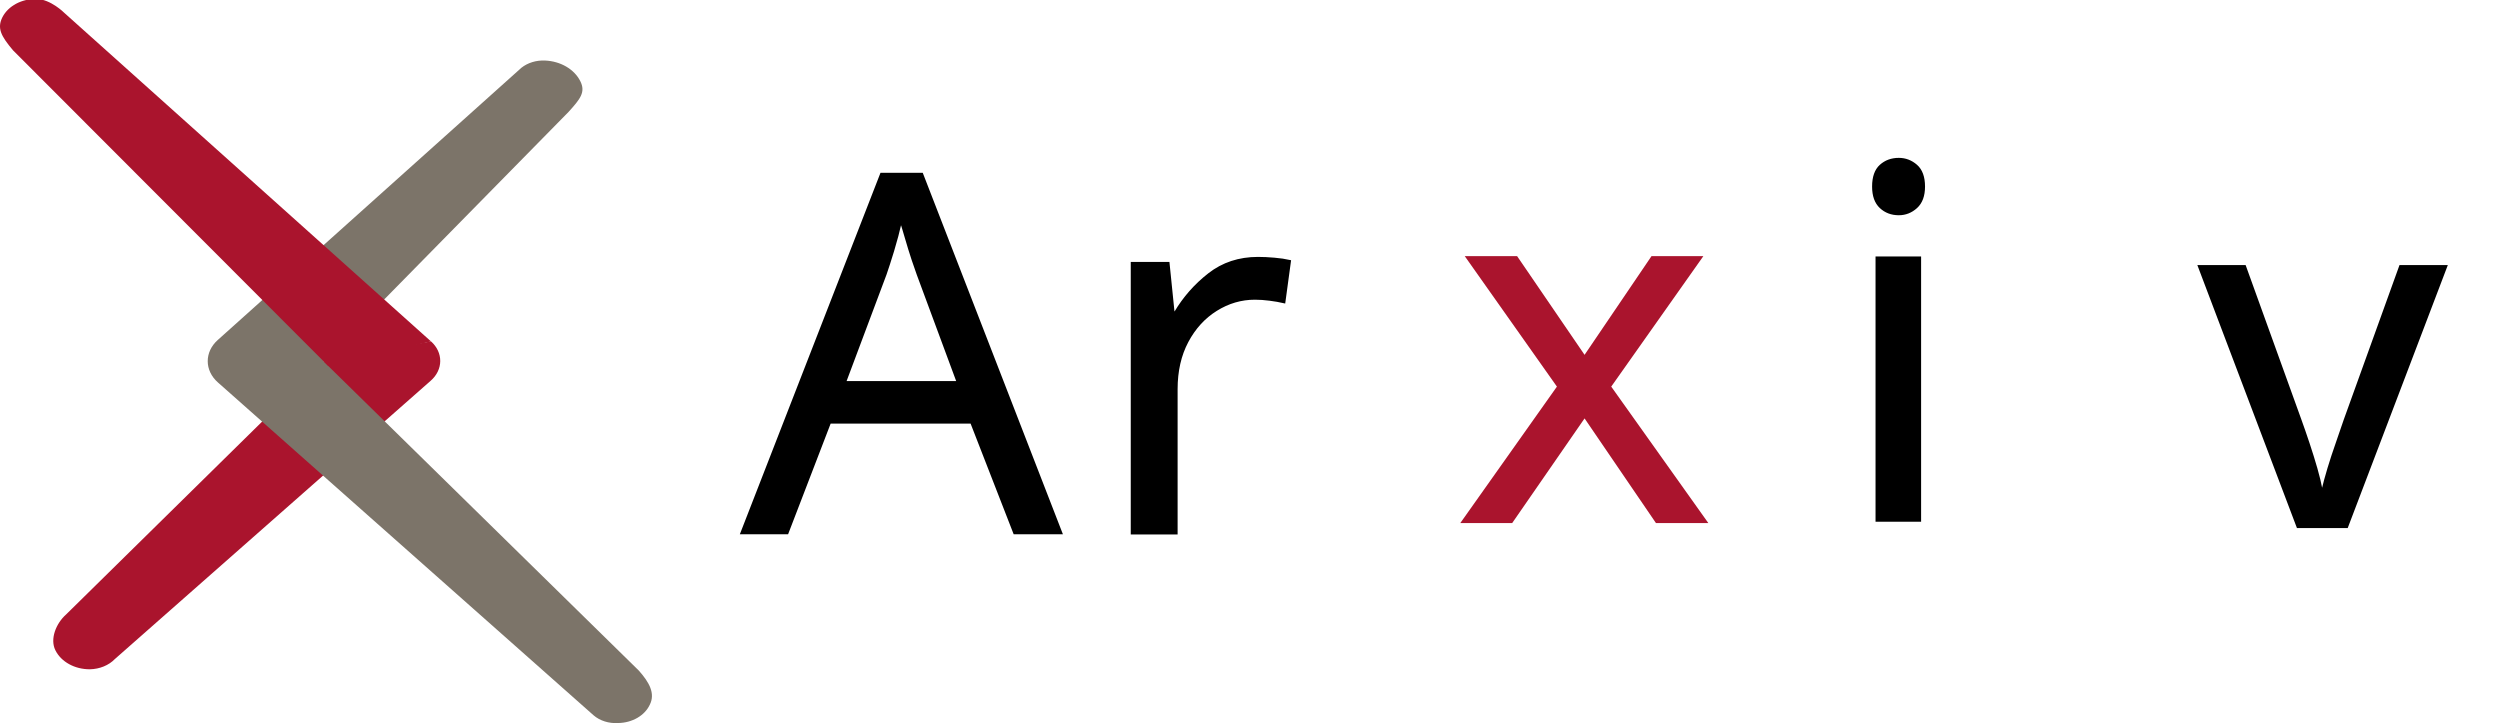
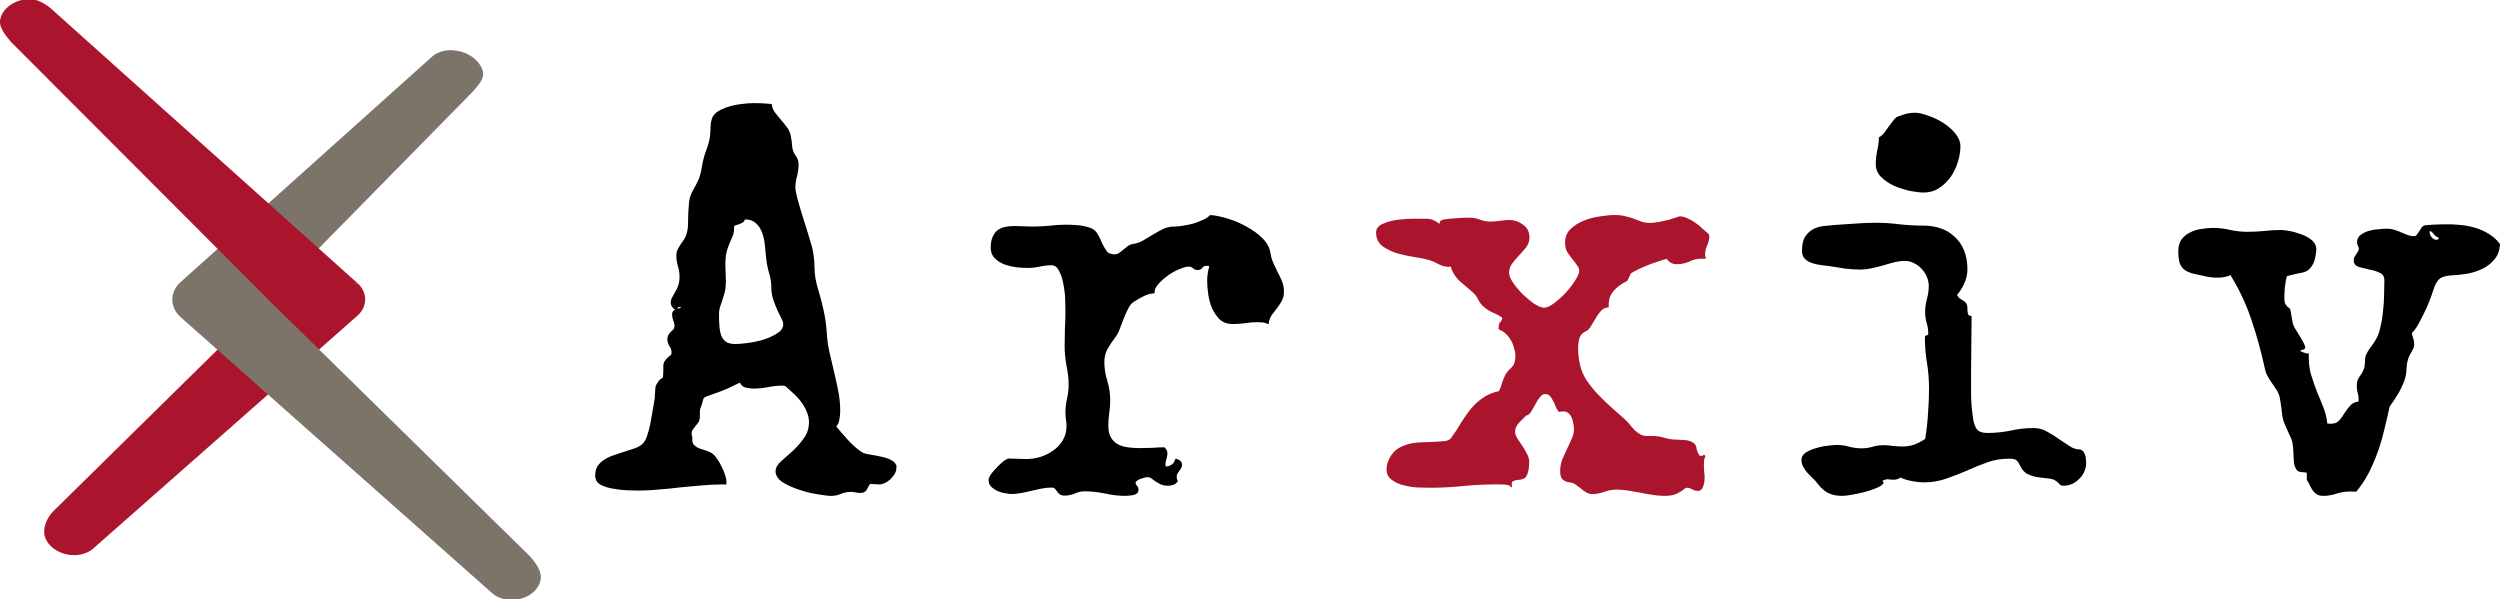
- <svg xmlns="http://www.w3.org/2000/svg" id="primary_logo" data-name="primary logo" viewBox="0 0 1056 305" version="1.1" width="1056" height="305">
+ <svg xmlns="http://www.w3.org/2000/svg" id="primary_logo" data-name="primary logo" viewBox="0 0 1273 305" version="1.1" width="1273" height="305">
  <defs id="defs7" />
  <g id="g12" transform="matrix(3.319779,0,0,2.75248,-288.2554,-0.4544102)">
    <path d="m 486.149,277.877 -32.741,38.852 c -1.286,1.372 -2.084,3.777 -1.365,5.5 a 4.705,4.705 0 0 0 4.4,2.914 4.191,4.191 0 0 0 3.16,-1.563 l 40.191,-42.714 a 4.417,4.417 0 0 0 0.042,-6.042 z" transform="translate(-358.165,-222.27)" fill="#aa142d" id="path4" />
    <path d="m 486.149,277.877 31.187,-38.268 c 1.492,-1.989 2.2,-3.03 1.492,-4.723 a 5.142,5.142 0 0 0 -4.481,-3.161 v 0 a 4.024,4.024 0 0 0 -3.008,1.108 L 472.711,274.6 a 4.769,4.769 0 0 0 0.015,6.53 l 47.786,51.07 a 3.913,3.913 0 0 0 3.137,1.192 4.394,4.394 0 0 0 4.027,-2.818 c 0.719,-1.727 -0.076,-3.438 -1.4,-5.23 L 486.152,277.88" transform="translate(-358.165,-222.27)" fill="#7c7469" id="path5" />
    <path d="M 499.833,274.828 453.169,224.4 c 0,0 -1.713,-2.08 -3.524,-2.124 a 4.607,4.607 0 0 0 -4.338,2.788 c -0.705,1.692 -0.2,2.88 1.349,5.1 l 40.093,48.422" transform="translate(-358.165,-222.27)" fill="#aa142d" id="path6" />
  </g>
-   <g id="g1" transform="translate(0,4.023921)">
-     <text xml:space="preserve" style="font-size:211.466px;line-height:1;font-family:'Special Elite';-inkscape-font-specification:'Special Elite';text-align:start;letter-spacing:0.522px;word-spacing:4.016px;writing-mode:lr-tb;direction:ltr;text-anchor:start;fill:#000000;fill-opacity:1;fill-rule:evenodd;stroke:#000000;stroke-width:1.052;stroke-linecap:round;stroke-dasharray:none;stroke-opacity:1" x="313.28" y="221.116" id="text8">
-       <tspan id="tspan8" x="313.28" y="221.116" style="stroke-width:1.052">A</tspan>
-     </text>
-     <text xml:space="preserve" style="font-size:212.761px;line-height:1;font-family:'Special Elite';-inkscape-font-specification:'Special Elite';text-align:start;letter-spacing:0.525px;word-spacing:4.041px;writing-mode:lr-tb;direction:ltr;text-anchor:start;fill:#000000;fill-opacity:1;fill-rule:evenodd;stroke:#000000;stroke-width:1.059;stroke-linecap:round;stroke-dasharray:none;stroke-opacity:1" x="460.082" y="221.196" id="text9">
-       <tspan id="tspan9" x="460.082" y="221.196" style="stroke-width:1.059">r</tspan>
-     </text>
-     <text xml:space="preserve" style="font-size:208.408px;line-height:1;font-family:'Special Elite';-inkscape-font-specification:'Special Elite';text-align:start;letter-spacing:0.515px;word-spacing:3.958px;writing-mode:lr-tb;direction:ltr;text-anchor:start;display:inline;fill:#aa142d;fill-opacity:1;fill-rule:evenodd;stroke:#aa142d;stroke-width:1.037;stroke-linecap:round;stroke-dasharray:none;stroke-opacity:1" x="614.091" y="216.388" id="text10">
-       <tspan id="tspan10" x="614.091" y="216.388" style="fill:#aa142d;fill-opacity:1;stroke:#aa142d;stroke-width:1.037;stroke-opacity:1">x</tspan>
-     </text>
-     <text xml:space="preserve" style="font-size:207.131px;line-height:1;font-family:'Special Elite';-inkscape-font-specification:'Special Elite';text-align:start;letter-spacing:0.511px;word-spacing:3.934px;writing-mode:lr-tb;direction:ltr;text-anchor:start;fill:#000000;fill-opacity:1;fill-rule:evenodd;stroke:#000000;stroke-width:1.031;stroke-linecap:round;stroke-dasharray:none;stroke-opacity:1" x="775.134" y="215.834" id="text11">
-       <tspan id="tspan11" x="775.134" y="215.834" style="stroke-width:1.031">i</tspan>
-     </text>
-     <text xml:space="preserve" style="font-size:205.366px;line-height:1;font-family:'Special Elite';-inkscape-font-specification:'Special Elite';text-align:start;letter-spacing:0.507px;word-spacing:3.9px;writing-mode:lr-tb;direction:ltr;text-anchor:start;fill:#000000;fill-opacity:1;fill-rule:evenodd;stroke:#000000;stroke-width:1.022;stroke-linecap:round;stroke-dasharray:none;stroke-opacity:1" x="928.893" y="218.519" id="text12">
-       <tspan id="tspan12" x="928.893" y="218.519" style="stroke-width:1.022">v</tspan>
-     </text>
+   <g id="g1" transform="matrix(1.308136,0,0,1.309802,-105.952,-41.97654)" style="stroke-width:0.764">
+     <path d="m 429.545,213.785 q 0,1.136 -0.62,2.272 -0.62,1.033 -1.549,1.962 -0.929,0.826 -2.065,1.446 -1.136,0.516 -2.168,0.516 -0.723,0 -1.446,-0.103 -0.723,-0.103 -1.446,-0.103 -0.929,0 -1.239,0.62 -0.31,0.516 -0.62,1.136 -0.207,0.62 -0.723,1.136 -0.516,0.62 -1.859,0.62 -0.826,0 -1.755,-0.207 -0.929,-0.207 -1.859,-0.207 -1.962,0 -3.82,0.723 -1.755,0.826 -3.82,0.826 -1.755,0 -5.266,-0.62 -3.511,-0.516 -7.125,-1.755 -3.511,-1.136 -6.195,-2.788 -2.685,-1.755 -2.685,-4.027 0,-1.755 1.962,-3.511 2.065,-1.859 4.543,-4.027 2.478,-2.272 4.44,-5.059 2.065,-2.788 2.065,-6.505 0,-2.168 -0.929,-4.233 -0.826,-2.065 -2.168,-3.82 -1.342,-1.859 -3.098,-3.407 -1.652,-1.549 -3.201,-2.891 -0.516,-0.207 -1.549,-0.207 -2.788,0 -5.576,0.62 -2.788,0.516 -5.576,0.516 -1.446,0 -2.994,-0.413 -1.446,-0.413 -1.962,-2.065 -2.685,1.342 -5.369,2.581 -2.685,1.136 -5.473,2.065 -1.755,0.62 -2.581,0.929 -0.723,0.31 -1.136,0.723 -0.31,0.413 -0.516,1.239 -0.103,0.826 -0.723,2.375 -0.413,1.033 -0.413,1.859 0,0.826 0,1.859 0,1.342 -0.516,2.168 -0.516,0.723 -1.136,1.446 -0.516,0.62 -1.033,1.342 -0.516,0.723 -0.516,1.859 0,0.929 0.31,1.652 l -0.103,0.516 q 0,1.549 0.826,2.478 0.826,0.826 1.962,1.342 1.239,0.413 2.581,0.826 1.342,0.413 2.375,1.033 1.033,0.62 1.962,2.065 1.033,1.342 1.755,2.994 0.826,1.549 1.342,3.201 0.516,1.549 0.516,2.685 v 0.516 h -1.342 q -4.13,0 -8.26,0.413 -4.027,0.31 -8.054,0.723 -4.027,0.516 -8.157,0.826 -4.027,0.413 -8.157,0.413 -1.446,0 -4.233,-0.103 -2.685,-0.103 -5.369,-0.62 -2.685,-0.413 -4.75,-1.446 -1.962,-1.136 -1.962,-3.201 0,-2.168 0.929,-3.614 1.033,-1.446 2.581,-2.375 1.652,-1.033 3.614,-1.652 2.065,-0.723 4.027,-1.342 2.065,-0.62 3.82,-1.239 1.859,-0.62 3.098,-1.652 1.239,-1.033 2.065,-3.304 0.826,-2.375 1.342,-5.059 0.516,-2.685 0.929,-5.266 0.413,-2.685 0.723,-4.233 0.103,-0.516 0.103,-1.239 0.103,-0.826 0.103,-1.652 0.103,-0.826 0.103,-1.549 0.103,-0.723 0.31,-1.033 1.033,-1.755 1.549,-2.065 0.62,-0.31 0.826,-0.516 0.31,-0.207 0.31,-1.033 0.103,-0.929 0.103,-3.717 0,-1.239 0.516,-1.859 0.516,-0.723 1.033,-1.239 0.62,-0.516 1.136,-0.929 0.516,-0.516 0.516,-1.342 0,-1.446 -0.826,-2.581 -0.826,-1.239 -0.826,-2.685 0,-0.826 0.413,-1.446 0.413,-0.62 0.929,-1.136 0.62,-0.516 1.033,-1.033 0.413,-0.62 0.413,-1.446 0,-1.136 -0.516,-2.272 -0.413,-1.136 -0.413,-2.272 0,-0.826 0.516,-1.136 0.62,-0.413 1.239,-0.62 0.723,-0.207 1.239,-0.31 0.62,-0.207 0.62,-0.516 -0.31,-0.62 -1.136,-0.62 -1.239,0 -1.239,1.342 -0.723,-0.516 -1.239,-1.136 -0.516,-0.723 -0.516,-1.549 0,-1.033 0.516,-1.859 0.516,-0.929 1.136,-2.065 0.723,-1.136 1.239,-2.581 0.516,-1.446 0.516,-3.511 0,-2.168 -0.62,-4.13 -0.62,-2.065 -0.62,-4.13 0,-1.033 0.413,-2.065 0.516,-1.033 1.136,-1.962 0.723,-1.033 1.342,-1.962 0.723,-1.033 1.033,-2.168 0.62,-1.962 0.62,-4.13 0.103,-2.168 0.103,-4.337 0.103,-2.168 0.31,-4.233 0.31,-2.168 1.342,-4.027 0.929,-1.652 1.446,-2.685 0.516,-1.033 0.929,-1.962 0.413,-1.033 0.723,-2.168 0.31,-1.239 0.62,-3.201 0.516,-2.994 1.549,-5.782 1.136,-2.788 1.549,-5.782 0.207,-2.272 0.207,-3.82 0.103,-1.652 0.516,-2.891 0.516,-1.239 1.652,-2.168 1.239,-0.929 3.717,-1.859 2.685,-0.929 5.369,-1.239 2.685,-0.413 5.369,-0.413 3.098,0 6.402,0.31 0.31,1.755 1.342,3.201 1.033,1.342 2.168,2.685 1.239,1.342 2.272,2.788 1.136,1.342 1.549,3.098 0.516,2.375 0.62,4.543 0.207,2.065 1.755,4.13 0.723,1.136 0.723,2.685 0,2.375 -0.62,4.543 -0.62,2.168 -0.62,4.44 0,1.342 0.826,4.44 0.826,3.098 1.962,6.712 1.136,3.511 2.168,6.918 1.033,3.304 1.549,5.163 0.929,3.924 0.929,8.054 0.103,4.13 1.342,8.054 1.239,4.13 2.168,8.26 0.929,4.027 1.239,8.364 0.207,4.027 1.033,7.847 0.826,3.717 1.755,7.538 0.929,3.717 1.652,7.538 0.826,3.82 0.826,7.951 0,1.549 -0.31,3.201 -0.207,1.652 -1.342,2.891 2.168,2.581 4.853,5.576 2.788,2.994 5.473,4.75 1.033,0.62 3.201,0.929 2.168,0.31 4.337,0.826 2.272,0.413 3.924,1.342 1.755,0.826 1.755,2.478 z m -43.264,-55.654 q 0,-0.929 -0.723,-2.375 -0.723,-1.549 -1.652,-3.407 -0.826,-1.859 -1.549,-4.027 -0.723,-2.168 -0.723,-4.543 0,-2.788 -0.826,-5.473 -0.826,-2.788 -1.136,-5.576 -0.207,-2.272 -0.516,-4.956 -0.207,-2.788 -1.033,-5.163 -0.826,-2.478 -2.581,-4.027 -1.652,-1.652 -4.853,-1.652 -0.207,0.826 -0.723,1.239 -0.516,0.31 -1.239,0.62 -0.62,0.207 -1.342,0.413 -0.723,0.207 -1.136,0.723 0.103,0.31 0.103,0.929 0,1.859 -0.826,3.511 -0.723,1.549 -1.342,3.201 -0.723,1.755 -1.033,3.717 -0.207,1.859 -0.207,3.717 0,1.652 0.103,3.201 0.103,1.549 0.103,3.098 0,2.375 -0.413,4.13 -0.413,1.652 -0.929,3.098 -0.516,1.446 -0.929,2.788 -0.413,1.239 -0.413,2.685 0,3.098 0.207,5.369 0.207,2.272 0.929,3.82 0.723,1.446 2.065,2.272 1.342,0.723 3.717,0.723 1.652,0 4.75,-0.413 3.201,-0.413 6.299,-1.342 3.201,-1.033 5.473,-2.581 2.375,-1.549 2.375,-3.717 z" id="text8" style="font-size:211.466px;line-height:1;font-family:'Special Elite';-inkscape-font-specification:'Special Elite';letter-spacing:0.522px;word-spacing:4.016px;fill-rule:evenodd;stroke:#000000;stroke-width:0.804;stroke-linecap:round" aria-label="A" />
+     <path d="m 580.383,145.359 q 0,2.078 -0.831,3.532 -0.831,1.454 -1.87,2.805 -0.935,1.247 -1.974,2.597 -0.935,1.351 -1.247,3.22 -0.935,-0.416 -1.974,-0.519 -0.935,-0.104 -1.974,-0.104 -2.493,0 -4.987,0.416 -2.389,0.312 -4.779,0.312 -2.805,0 -4.675,-1.662 -1.766,-1.766 -2.909,-4.259 -1.039,-2.493 -1.454,-5.298 -0.416,-2.909 -0.416,-5.194 0,-2.909 0.935,-5.922 -0.831,-0.312 -1.454,-0.312 -1.351,0 -1.974,0.831 -0.519,0.831 -1.558,0.831 -0.935,0 -1.662,-0.623 -0.727,-0.727 -1.766,-0.727 -1.558,0 -3.948,1.039 -2.286,0.935 -4.467,2.493 -2.182,1.558 -3.844,3.428 -1.558,1.766 -1.558,3.428 -2.182,0.208 -4.155,1.247 -1.87,0.935 -3.636,2.078 -1.351,0.831 -2.286,2.597 -0.935,1.766 -1.766,3.844 -0.727,1.974 -1.558,4.052 -0.727,2.078 -1.766,3.428 -1.766,2.286 -3.117,4.675 -1.247,2.286 -1.247,5.194 0,3.636 1.143,7.376 1.143,3.74 1.143,7.584 0,2.493 -0.416,4.987 -0.312,2.493 -0.312,4.883 0,2.909 1.039,4.675 1.039,1.766 2.805,2.805 1.766,0.935 4.052,1.247 2.286,0.312 4.675,0.312 2.597,0 4.987,-0.104 2.493,-0.208 4.571,-0.208 0.727,0.831 0.831,1.558 0.104,0.727 -0.104,1.558 -0.104,0.727 -0.416,1.558 -0.208,0.727 -0.208,1.766 0,0.416 0.208,1.039 1.558,0 2.701,-0.727 1.143,-0.727 1.662,-2.286 0.727,0.208 1.247,0.623 0.623,0.416 0.623,1.247 0,0.623 -0.312,1.247 -0.312,0.519 -0.727,1.039 -0.416,0.519 -0.727,1.143 -0.312,0.519 -0.312,1.247 0,0.416 0.104,0.935 0.104,0.416 0.312,0.727 -0.519,0.831 -1.454,1.143 -0.935,0.312 -1.87,0.312 -1.662,0 -2.805,-0.519 -1.039,-0.519 -1.974,-1.143 -0.831,-0.623 -1.558,-1.143 -0.727,-0.519 -1.766,-0.519 -0.416,0 -1.247,0.208 -0.831,0.208 -1.662,0.519 -0.831,0.312 -1.454,0.831 -0.623,0.416 -0.623,0.831 0,0.831 0.519,1.454 0.623,0.623 0.623,1.454 0,0.727 -0.519,1.143 -0.519,0.416 -1.247,0.519 -0.727,0.208 -1.558,0.208 -0.727,0.104 -1.247,0.104 -4.052,0 -8.103,-0.935 -3.948,-0.831 -7.999,-0.831 -1.87,0 -3.74,0.831 -1.87,0.831 -3.948,0.831 -1.143,0 -1.766,-0.519 -0.519,-0.416 -0.935,-1.039 -0.416,-0.623 -0.935,-1.143 -0.519,-0.416 -1.558,-0.416 -1.974,0 -3.948,0.416 -1.87,0.416 -3.844,0.831 -1.87,0.519 -3.844,0.831 -1.87,0.416 -3.844,0.416 -1.039,0 -2.493,-0.312 -1.454,-0.208 -2.805,-0.831 -1.351,-0.623 -2.286,-1.558 -0.935,-0.935 -0.935,-2.286 0,-0.831 0.935,-2.182 1.039,-1.351 2.286,-2.597 1.247,-1.351 2.493,-2.286 1.247,-0.935 1.87,-0.935 1.662,0 3.221,0.104 1.662,0.104 3.428,0.104 2.805,0 5.61,-0.831 2.909,-0.935 5.194,-2.597 2.389,-1.662 3.844,-4.155 1.454,-2.493 1.454,-5.61 0,-1.351 -0.208,-2.597 -0.208,-1.351 -0.208,-2.701 0,-2.701 0.623,-5.402 0.623,-2.701 0.623,-5.402 0,-3.636 -0.831,-7.376 -0.727,-3.844 -0.727,-7.688 0,-3.428 0.104,-6.753 0.208,-3.428 0.208,-6.857 0,-1.558 -0.104,-4.571 -0.104,-3.013 -0.727,-6.025 -0.519,-3.013 -1.766,-5.298 -1.143,-2.286 -3.22,-2.286 -2.286,0 -4.571,0.519 -2.286,0.519 -4.675,0.519 -1.766,0 -4.155,-0.208 -2.389,-0.312 -4.571,-1.039 -2.182,-0.831 -3.74,-2.286 -1.558,-1.454 -1.558,-3.844 0,-2.597 0.727,-4.155 0.727,-1.662 1.87,-2.493 1.247,-0.831 2.805,-1.143 1.662,-0.312 3.532,-0.312 1.662,0 3.428,0.104 1.766,0.104 3.428,0.104 3.324,0 6.545,-0.312 3.324,-0.416 6.649,-0.416 2.286,0 4.571,0.208 2.286,0.208 4.467,0.935 1.974,0.623 2.909,2.389 0.935,1.662 1.662,3.428 0.831,1.766 1.87,3.22 1.039,1.351 3.324,1.351 1.039,0 1.87,-0.519 0.935,-0.623 1.766,-1.351 0.831,-0.727 1.662,-1.351 0.831,-0.623 1.974,-0.831 2.286,-0.312 4.155,-1.454 1.974,-1.143 3.844,-2.286 1.87,-1.143 3.74,-2.078 1.974,-0.935 4.259,-0.935 1.351,0 3.324,-0.312 2.078,-0.312 4.052,-0.831 2.078,-0.623 3.844,-1.454 1.87,-0.831 2.909,-1.87 2.805,0.208 6.545,1.351 3.844,1.143 7.272,3.117 3.532,1.87 6.129,4.467 2.597,2.597 3.013,5.818 0.312,1.974 1.143,3.74 0.831,1.766 1.662,3.532 0.935,1.662 1.662,3.532 0.727,1.766 0.727,3.74 z" id="text9" style="font-size:212.761px;line-height:1;font-family:'Special Elite';-inkscape-font-specification:'Special Elite';letter-spacing:0.525px;word-spacing:4.041px;fill-rule:evenodd;stroke:#000000;stroke-width:0.809;stroke-linecap:round" aria-label="r" />
+     <path d="m 745.974,123.582 q 0,2.035 -0.814,3.765 -0.814,1.628 -0.814,3.46 0,0.407 0,0.712 0.102,0.305 0.204,0.712 h -0.916 -0.611 q -2.341,0 -4.579,1.119 -2.239,1.018 -4.681,1.018 -2.544,0 -3.765,-2.137 -1.425,0.305 -3.46,1.018 -1.933,0.611 -4.07,1.425 -2.035,0.814 -3.969,1.73 -1.832,0.916 -2.951,1.628 l -1.425,2.951 q -2.951,1.323 -5.19,3.765 -2.137,2.341 -2.137,5.699 v 0.712 q -1.832,0.204 -2.951,1.526 -1.119,1.221 -2.035,2.849 -0.916,1.628 -1.832,3.053 -0.814,1.425 -1.933,1.933 -2.035,0.916 -2.646,2.951 -0.509,1.933 -0.509,3.969 0,3.256 0.814,6.818 0.712,3.053 2.646,6.004 2.035,2.951 4.579,5.597 2.544,2.646 5.292,5.088 2.849,2.442 5.088,4.478 1.018,0.916 1.933,2.137 0.916,1.119 1.933,2.137 1.018,0.916 2.239,1.628 1.221,0.611 2.748,0.611 h 0.407 0.916 0.611 q 2.544,0 4.783,0.712 2.341,0.712 4.986,0.712 0.814,0 1.832,0.102 1.119,0 2.137,0.204 1.018,0.204 1.832,0.712 0.916,0.509 1.221,1.425 0.102,0.407 0.204,1.119 0.204,0.611 0.407,1.221 0.305,0.611 0.611,1.119 0.407,0.407 1.018,0.407 0.305,0 0.712,-0.102 0.407,-0.204 0.712,-0.407 -0.509,0.814 -0.611,1.73 -0.102,0.916 -0.102,1.832 0,1.323 0.102,2.544 0.204,1.221 0.204,2.544 0,0.509 -0.102,1.221 0,0.814 -0.305,1.526 -0.204,0.814 -0.611,1.323 -0.407,0.611 -1.119,0.611 -1.119,0 -2.239,-0.611 -1.018,-0.611 -2.137,-0.611 -0.611,0 -1.221,0.509 -0.509,0.509 -1.425,1.018 -0.814,0.611 -2.239,1.119 -1.425,0.509 -3.867,0.509 -2.341,0 -4.681,-0.407 -2.239,-0.305 -4.579,-0.814 -2.341,-0.407 -4.681,-0.814 -2.239,-0.407 -4.579,-0.407 -2.442,0 -4.783,0.814 -2.341,0.916 -4.783,0.916 -1.323,0 -2.341,-0.712 -1.018,-0.611 -1.933,-1.425 -0.916,-0.712 -1.933,-1.425 -0.916,-0.712 -2.239,-0.916 -1.933,-0.204 -2.849,-1.119 -0.814,-0.814 -0.814,-2.849 0,-2.341 0.814,-4.478 0.916,-2.137 1.832,-4.07 1.018,-2.035 1.832,-3.969 0.916,-1.933 0.916,-3.765 0,-1.221 -0.305,-2.544 -0.204,-1.323 -0.712,-2.341 -0.509,-1.119 -1.425,-1.832 -0.916,-0.712 -2.239,-0.712 -0.407,0 -1.425,0.204 -0.611,-0.712 -1.119,-1.933 -0.407,-1.221 -1.018,-2.239 -0.509,-1.119 -1.323,-1.933 -0.814,-0.814 -2.035,-0.814 -1.323,0 -2.341,1.323 -1.018,1.221 -1.832,2.849 -0.814,1.526 -1.628,2.849 -0.814,1.323 -1.73,1.323 -1.323,1.221 -2.951,2.951 -1.628,1.73 -1.628,3.765 0,1.221 0.814,2.646 0.916,1.323 1.933,2.849 1.018,1.526 1.832,3.155 0.916,1.526 0.916,3.155 0,0.509 -0.102,1.425 0,0.814 -0.204,1.73 -0.204,0.916 -0.509,1.628 -0.305,0.814 -0.814,1.119 -0.611,0.407 -1.526,0.509 -0.814,0.102 -1.628,0.204 -0.814,0.204 -1.425,0.509 -0.611,0.407 -0.611,1.425 0,0.102 0,0.204 0.102,0.102 0.102,0.305 -0.712,-0.611 -2.341,-0.712 -1.628,-0.102 -2.442,-0.102 -6.716,0 -13.433,0.611 -6.615,0.712 -13.331,0.712 -1.73,0 -4.478,-0.102 -2.748,-0.102 -5.495,-0.814 -2.646,-0.611 -4.579,-2.035 -1.933,-1.323 -1.933,-3.765 0,-1.119 0.305,-2.239 0.407,-1.119 0.916,-2.137 1.221,-2.341 3.256,-3.562 2.137,-1.221 4.478,-1.73 2.442,-0.509 4.986,-0.509 2.544,-0.102 4.783,-0.204 2.239,-0.102 3.867,-0.305 1.73,-0.305 2.442,-1.323 2.137,-2.849 3.765,-5.699 1.73,-2.849 3.663,-5.292 2.035,-2.544 4.681,-4.376 2.646,-1.933 6.513,-2.748 0.712,-1.425 1.018,-2.544 0.407,-1.119 0.712,-2.137 0.407,-1.018 0.916,-2.035 0.611,-1.018 1.933,-2.239 1.119,-1.018 1.526,-2.239 0.407,-1.221 0.407,-2.646 0,-1.526 -0.509,-3.155 -0.407,-1.73 -1.221,-3.155 -0.814,-1.526 -2.035,-2.646 -1.221,-1.221 -2.748,-1.832 v -0.509 -0.204 q 0,-1.119 0.712,-1.832 0.712,-0.712 0.712,-1.832 -1.628,-1.323 -3.562,-2.035 -1.933,-0.814 -3.663,-2.239 -1.425,-1.119 -2.239,-2.849 -0.814,-1.73 -2.239,-2.951 -2.646,-2.239 -5.19,-4.478 -2.442,-2.341 -3.358,-5.699 -0.611,0.204 -1.018,0.204 -1.933,0 -3.867,-1.018 -1.933,-1.119 -3.765,-1.628 -2.035,-0.611 -5.495,-1.119 -3.358,-0.509 -6.716,-1.425 -3.256,-1.018 -5.699,-2.748 -2.341,-1.832 -2.341,-4.986 0,-2.035 2.442,-3.053 2.442,-1.119 5.597,-1.526 3.256,-0.407 6.309,-0.407 3.155,0 4.579,0 1.323,0 2.239,0.305 0.916,0.305 1.526,0.712 0.611,0.305 0.916,0.611 0.305,0.305 0.611,0.305 0.509,0 0.509,-0.712 0.102,-0.712 1.221,-0.916 2.341,-0.407 4.986,-0.509 2.748,-0.204 5.088,-0.204 2.137,0 4.07,0.814 1.933,0.712 4.07,0.712 1.832,0 3.663,-0.305 1.933,-0.305 3.765,-0.305 2.748,0 4.986,1.73 2.341,1.628 2.341,4.681 0,1.933 -1.221,3.562 -1.221,1.526 -2.748,3.155 -1.526,1.526 -2.748,3.256 -1.221,1.628 -1.221,3.765 0,1.628 1.628,4.07 1.628,2.341 3.867,4.579 2.239,2.137 4.579,3.765 2.442,1.526 3.969,1.526 1.628,0 3.969,-1.73 2.442,-1.832 4.681,-4.172 2.239,-2.442 3.765,-4.885 1.628,-2.544 1.628,-3.969 0,-1.221 -0.916,-2.341 -0.814,-1.221 -1.832,-2.442 -1.018,-1.221 -1.933,-2.646 -0.814,-1.526 -0.814,-3.46 0,-3.155 2.035,-5.088 2.137,-2.035 5.088,-3.155 2.951,-1.221 6.207,-1.628 3.256,-0.509 5.597,-0.509 2.442,0 4.274,0.509 1.832,0.407 3.358,1.018 1.628,0.611 2.951,1.119 1.425,0.407 2.951,0.407 1.933,0 3.969,-0.407 2.035,-0.407 3.663,-0.814 1.73,-0.509 2.849,-0.916 1.119,-0.407 1.323,-0.407 1.323,0 2.748,0.712 1.526,0.611 2.951,1.628 1.526,1.018 2.748,2.239 1.323,1.119 2.341,2.035 z" id="text10" style="font-size:208.408px;line-height:1;font-family:'Special Elite';-inkscape-font-specification:'Special Elite';letter-spacing:0.515px;word-spacing:3.958px;fill:#aa142d;fill-rule:evenodd;stroke:#aa142d;stroke-width:0.792;stroke-linecap:round" aria-label="x" />
+     <path d="m 843.706,88.906 q 0,2.933 -1.011,6.068 -0.91,3.034 -2.731,5.664 -1.82,2.528 -4.45,4.248 -2.528,1.618 -5.664,1.618 -2.124,0 -5.259,-0.607 -3.135,-0.708 -6.068,-1.922 -2.832,-1.315 -4.956,-3.338 -2.023,-2.023 -2.023,-4.753 0,-2.427 0.506,-4.956 0.607,-2.63 0.708,-5.259 1.011,-0.506 2.023,-1.82 1.011,-1.315 1.922,-2.63 1.011,-1.416 1.922,-2.528 1.011,-1.113 2.023,-1.214 l -0.506,0.202 q 1.416,-0.607 2.933,-1.011 1.618,-0.405 3.236,-0.405 2.124,0 5.057,1.113 3.034,1.011 5.765,2.731 2.731,1.719 4.652,4.046 1.922,2.326 1.922,4.753 z m 48.951,123.085 q 0,1.719 -0.708,3.236 -0.607,1.517 -1.82,2.63 -1.113,1.214 -2.63,1.922 -1.517,0.708 -3.338,0.708 -0.708,0 -0.91,-0.202 -0.202,-0.202 -0.708,-0.708 -1.416,-1.517 -3.439,-1.82 -2.023,-0.202 -4.248,-0.506 -2.124,-0.202 -4.147,-1.113 -1.922,-0.809 -3.135,-3.439 -0.809,-1.719 -1.719,-2.225 -0.91,-0.506 -2.832,-0.506 -4.45,0 -8.496,1.416 -4.046,1.416 -7.99,3.236 -3.944,1.719 -8.091,3.135 -4.046,1.416 -8.394,1.416 -2.427,0 -4.855,-0.506 -2.326,-0.405 -4.551,-1.416 -0.506,0.506 -1.214,0.708 -0.607,0.202 -1.416,0.202 -0.708,0 -1.416,-0.101 -0.607,-0.101 -1.113,-0.101 -0.101,0 -1.113,0.303 -1.011,0.405 -1.214,0.506 l 0.607,1.011 q -0.607,0.91 -2.731,1.719 -2.124,0.91 -4.652,1.517 -2.427,0.607 -4.753,1.011 -2.326,0.405 -3.54,0.405 -3.236,0 -5.36,-1.113 -2.023,-1.011 -4.046,-3.641 -0.708,-1.011 -1.82,-2.023 -1.011,-1.011 -2.023,-2.023 -0.91,-1.113 -1.618,-2.326 -0.607,-1.214 -0.607,-2.528 0,-1.517 1.618,-2.528 1.618,-1.011 3.843,-1.618 2.225,-0.708 4.45,-0.91 2.225,-0.303 3.439,-0.303 2.427,0 4.855,0.708 2.427,0.607 4.855,0.607 2.225,0 4.248,-0.607 2.023,-0.607 4.248,-0.607 1.922,0 3.742,0.303 1.922,0.202 3.843,0.202 2.427,0 4.652,-0.809 2.326,-0.91 4.349,-2.326 0.809,-4.956 1.113,-9.912 0.405,-4.956 0.405,-10.013 0,-4.956 -0.809,-9.912 -0.809,-4.956 -0.809,-9.81 0,-0.405 0.202,-0.405 0.202,-0.101 0.405,-0.101 0.303,-0.101 0.506,-0.202 0.202,-0.202 0.202,-0.809 0,-2.124 -0.607,-4.147 -0.607,-2.023 -0.607,-4.147 0,-2.63 0.708,-5.158 0.708,-2.528 0.708,-5.158 0,-1.82 -0.809,-3.641 -0.809,-1.82 -2.124,-3.236 -1.315,-1.416 -3.034,-2.225 -1.719,-0.91 -3.641,-0.91 -2.124,0 -4.248,0.506 -2.023,0.506 -4.248,1.214 -2.225,0.607 -4.551,1.113 -2.225,0.506 -4.753,0.506 -2.933,0 -5.765,-0.405 -2.832,-0.405 -5.765,-0.91 -1.416,-0.202 -3.236,-0.405 -1.719,-0.202 -3.338,-0.708 -1.618,-0.506 -2.731,-1.517 -1.113,-1.011 -1.113,-2.933 0,-3.54 1.214,-5.36 1.315,-1.922 3.135,-2.832 1.922,-0.91 4.248,-1.113 2.326,-0.202 4.45,-0.405 3.843,-0.303 7.585,-0.506 3.843,-0.303 7.686,-0.303 4.753,0 9.305,0.607 4.652,0.506 9.406,0.506 3.338,0 6.372,1.011 3.034,1.011 5.259,3.135 2.326,2.023 3.641,5.158 1.315,3.135 1.315,7.282 0,2.731 -1.214,5.36 -1.113,2.528 -2.933,4.551 0.708,1.315 1.416,1.82 0.708,0.405 1.315,0.809 0.607,0.303 1.011,0.91 0.405,0.506 0.405,2.023 0,0.809 0.202,1.922 0.303,1.011 1.416,1.113 0,5.461 -0.101,10.822 -0.101,5.259 -0.101,10.62 0,4.551 0,9.102 0.101,4.551 0.809,9.102 0.405,2.832 1.618,4.349 1.214,1.517 4.349,1.517 4.551,0 9.001,-0.91 4.45,-1.011 9.001,-1.011 2.63,0 4.956,1.315 2.427,1.315 4.551,2.832 2.225,1.517 4.248,2.832 2.023,1.315 3.843,1.315 0.809,0 1.315,0.607 0.506,0.506 0.708,1.315 0.303,0.708 0.303,1.517 0.101,0.809 0.101,1.416 z" id="text11" style="font-size:207.131px;line-height:1;font-family:'Special Elite';-inkscape-font-specification:'Special Elite';letter-spacing:0.511px;word-spacing:3.934px;fill-rule:evenodd;stroke:#000000;stroke-width:0.787;stroke-linecap:round" aria-label="i" />
+     <path d="m 1053.737,127.067 q -0.201,3.409 -2.106,5.615 -1.805,2.206 -4.512,3.51 -2.708,1.304 -5.916,1.905 -3.109,0.501 -5.816,0.602 -3.71,0.201 -5.214,1.604 -1.504,1.404 -2.507,4.813 -0.501,1.604 -1.404,3.911 -0.902,2.306 -2.106,4.713 -1.103,2.306 -2.306,4.412 -1.203,2.106 -2.407,3.209 0.1,1.103 0.501,2.206 0.401,1.103 0.401,2.206 0,1.304 -0.902,2.707 -1.103,1.805 -1.504,3.209 -0.401,1.304 -0.501,2.607 -0.1,1.203 -0.201,2.607 -0.1,1.304 -0.702,3.008 -1.003,2.707 -2.507,5.214 -1.504,2.507 -3.209,4.813 -0.902,4.212 -2.006,8.624 -1.003,4.412 -2.507,8.724 -1.504,4.212 -3.51,8.223 -2.006,3.911 -4.813,7.32 l -1.504,-0.1 h -0.602 q -2.707,0 -5.315,0.802 -2.607,0.902 -5.214,0.902 -1.504,0 -2.407,-0.602 -0.802,-0.501 -1.404,-1.404 -0.602,-0.802 -1.103,-1.905 -0.401,-1.003 -1.103,-2.006 v -2.808 q -0.501,-0.401 -1.103,-0.401 -0.602,-0.1 -1.203,-0.1 -0.602,-0.1 -1.103,-0.201 -0.501,-0.201 -0.802,-0.802 -0.602,-1.003 -0.802,-2.407 -0.1,-1.504 -0.201,-3.109 0,-1.604 -0.201,-3.209 -0.1,-1.604 -0.702,-3.109 -0.602,-1.404 -1.203,-2.607 -0.602,-1.304 -1.203,-2.707 -0.702,-1.504 -1.003,-3.209 -0.201,-1.705 -0.401,-3.409 -0.201,-1.705 -0.501,-3.309 -0.301,-1.705 -1.103,-3.209 -0.802,-1.304 -1.504,-2.306 -0.702,-1.003 -1.404,-2.006 -0.602,-1.003 -1.203,-2.106 -0.501,-1.103 -0.802,-2.707 -2.106,-9.627 -5.214,-18.752 -3.109,-9.225 -8.323,-17.548 -1.203,0.602 -2.607,0.902 -1.304,0.201 -2.707,0.201 -2.808,0 -5.816,-0.802 -2.306,-0.501 -4.011,-0.902 -1.604,-0.501 -2.707,-1.304 -1.103,-0.902 -1.705,-2.507 -0.501,-1.604 -0.501,-4.412 0,-2.707 1.203,-4.312 1.304,-1.705 3.209,-2.607 1.905,-1.003 4.212,-1.304 2.407,-0.401 4.512,-0.401 3.51,0 6.719,0.802 3.309,0.702 6.618,0.702 3.309,0 6.518,-0.301 3.309,-0.401 6.618,-0.401 0.702,0 2.707,0.301 2.106,0.301 4.312,1.103 2.306,0.702 4.111,2.006 1.905,1.304 2.206,3.209 0,2.106 -0.602,4.412 -0.602,2.206 -2.106,3.61 -0.702,0.702 -2.206,1.103 -1.404,0.301 -2.908,0.602 -1.404,0.301 -2.507,0.602 -1.103,0.301 -1.203,0.702 -0.401,1.905 -0.702,4.111 -0.201,2.206 -0.201,4.212 0,1.504 0.301,2.306 0.401,0.802 0.802,1.203 0.501,0.401 0.802,0.702 0.401,0.201 0.501,0.702 0.201,1.203 0.401,2.407 0.201,1.103 0.401,2.206 0.1,1.003 0.902,2.407 0.802,1.404 1.705,2.808 0.902,1.404 1.604,2.707 0.702,1.304 0.702,2.006 0,0.201 -1.103,0.501 -1.103,0.301 -1.103,0.602 0,0.201 0.501,0.501 0.501,0.201 1.103,0.501 0.702,0.201 1.203,0.401 0.602,0.1 0.802,0.1 v 1.504 q 0,3.61 1.003,6.819 1.003,3.209 2.206,6.317 1.304,3.008 2.507,6.117 1.203,3.008 1.504,6.418 l 1.304,0.1 h 0.501 q 2.206,0 3.409,-1.304 1.203,-1.304 2.106,-2.908 1.003,-1.604 2.206,-2.908 1.203,-1.404 3.309,-1.504 0.1,-0.501 0.1,-1.404 0,-1.304 -0.401,-2.507 -0.301,-1.304 -0.301,-2.607 0,-1.705 0.501,-2.507 0.501,-0.902 1.103,-1.705 0.602,-0.902 1.103,-2.106 0.501,-1.304 0.501,-3.911 0,-0.802 0.401,-1.705 0.401,-0.902 1.003,-1.805 0.602,-0.902 1.203,-1.705 0.702,-0.902 1.103,-1.604 1.504,-2.206 2.206,-5.415 0.802,-3.309 1.103,-6.719 0.401,-3.409 0.401,-6.518 0.1,-3.209 0.1,-5.315 0,-2.306 -1.905,-3.209 -1.805,-0.902 -4.111,-1.304 -2.206,-0.501 -4.111,-1.003 -1.805,-0.602 -1.805,-2.206 0,-0.702 0.301,-1.203 0.301,-0.602 0.702,-1.103 0.401,-0.602 0.702,-1.103 0.301,-0.602 0.301,-1.203 0,-0.702 -0.401,-1.203 -0.301,-0.602 -0.301,-1.304 0,-1.604 1.304,-2.507 1.304,-1.003 3.108,-1.504 1.805,-0.501 3.61,-0.602 1.905,-0.201 3.008,-0.201 1.805,0 3.209,0.501 1.404,0.401 2.607,1.003 1.304,0.501 2.507,1.003 1.203,0.401 2.407,0.401 1.003,0 1.404,-0.702 1.103,-1.504 1.504,-2.206 0.401,-0.802 0.902,-1.103 0.501,-0.301 1.404,-0.301 0.902,-0.1 3.008,-0.201 l 3.51,-0.1 q 2.808,-0.1 5.716,0.201 3.008,0.201 5.816,1.003 2.908,0.802 5.415,2.306 2.607,1.504 4.412,3.911 z m -22.863,-2.908 q -1.404,-0.201 -2.206,-1.304 -0.802,-1.203 -2.106,-1.504 -0.201,0.301 -0.201,1.003 0,1.103 0.902,2.206 1.003,1.103 2.106,1.103 0.702,0 1.003,-0.401 0.301,-0.501 0.501,-1.103 z" id="text12" style="font-size:205.366px;line-height:1;font-family:'Special Elite';-inkscape-font-specification:'Special Elite';letter-spacing:0.507px;word-spacing:3.9px;fill-rule:evenodd;stroke:#000000;stroke-width:0.781;stroke-linecap:round" aria-label="v" />
  </g>
</svg>
